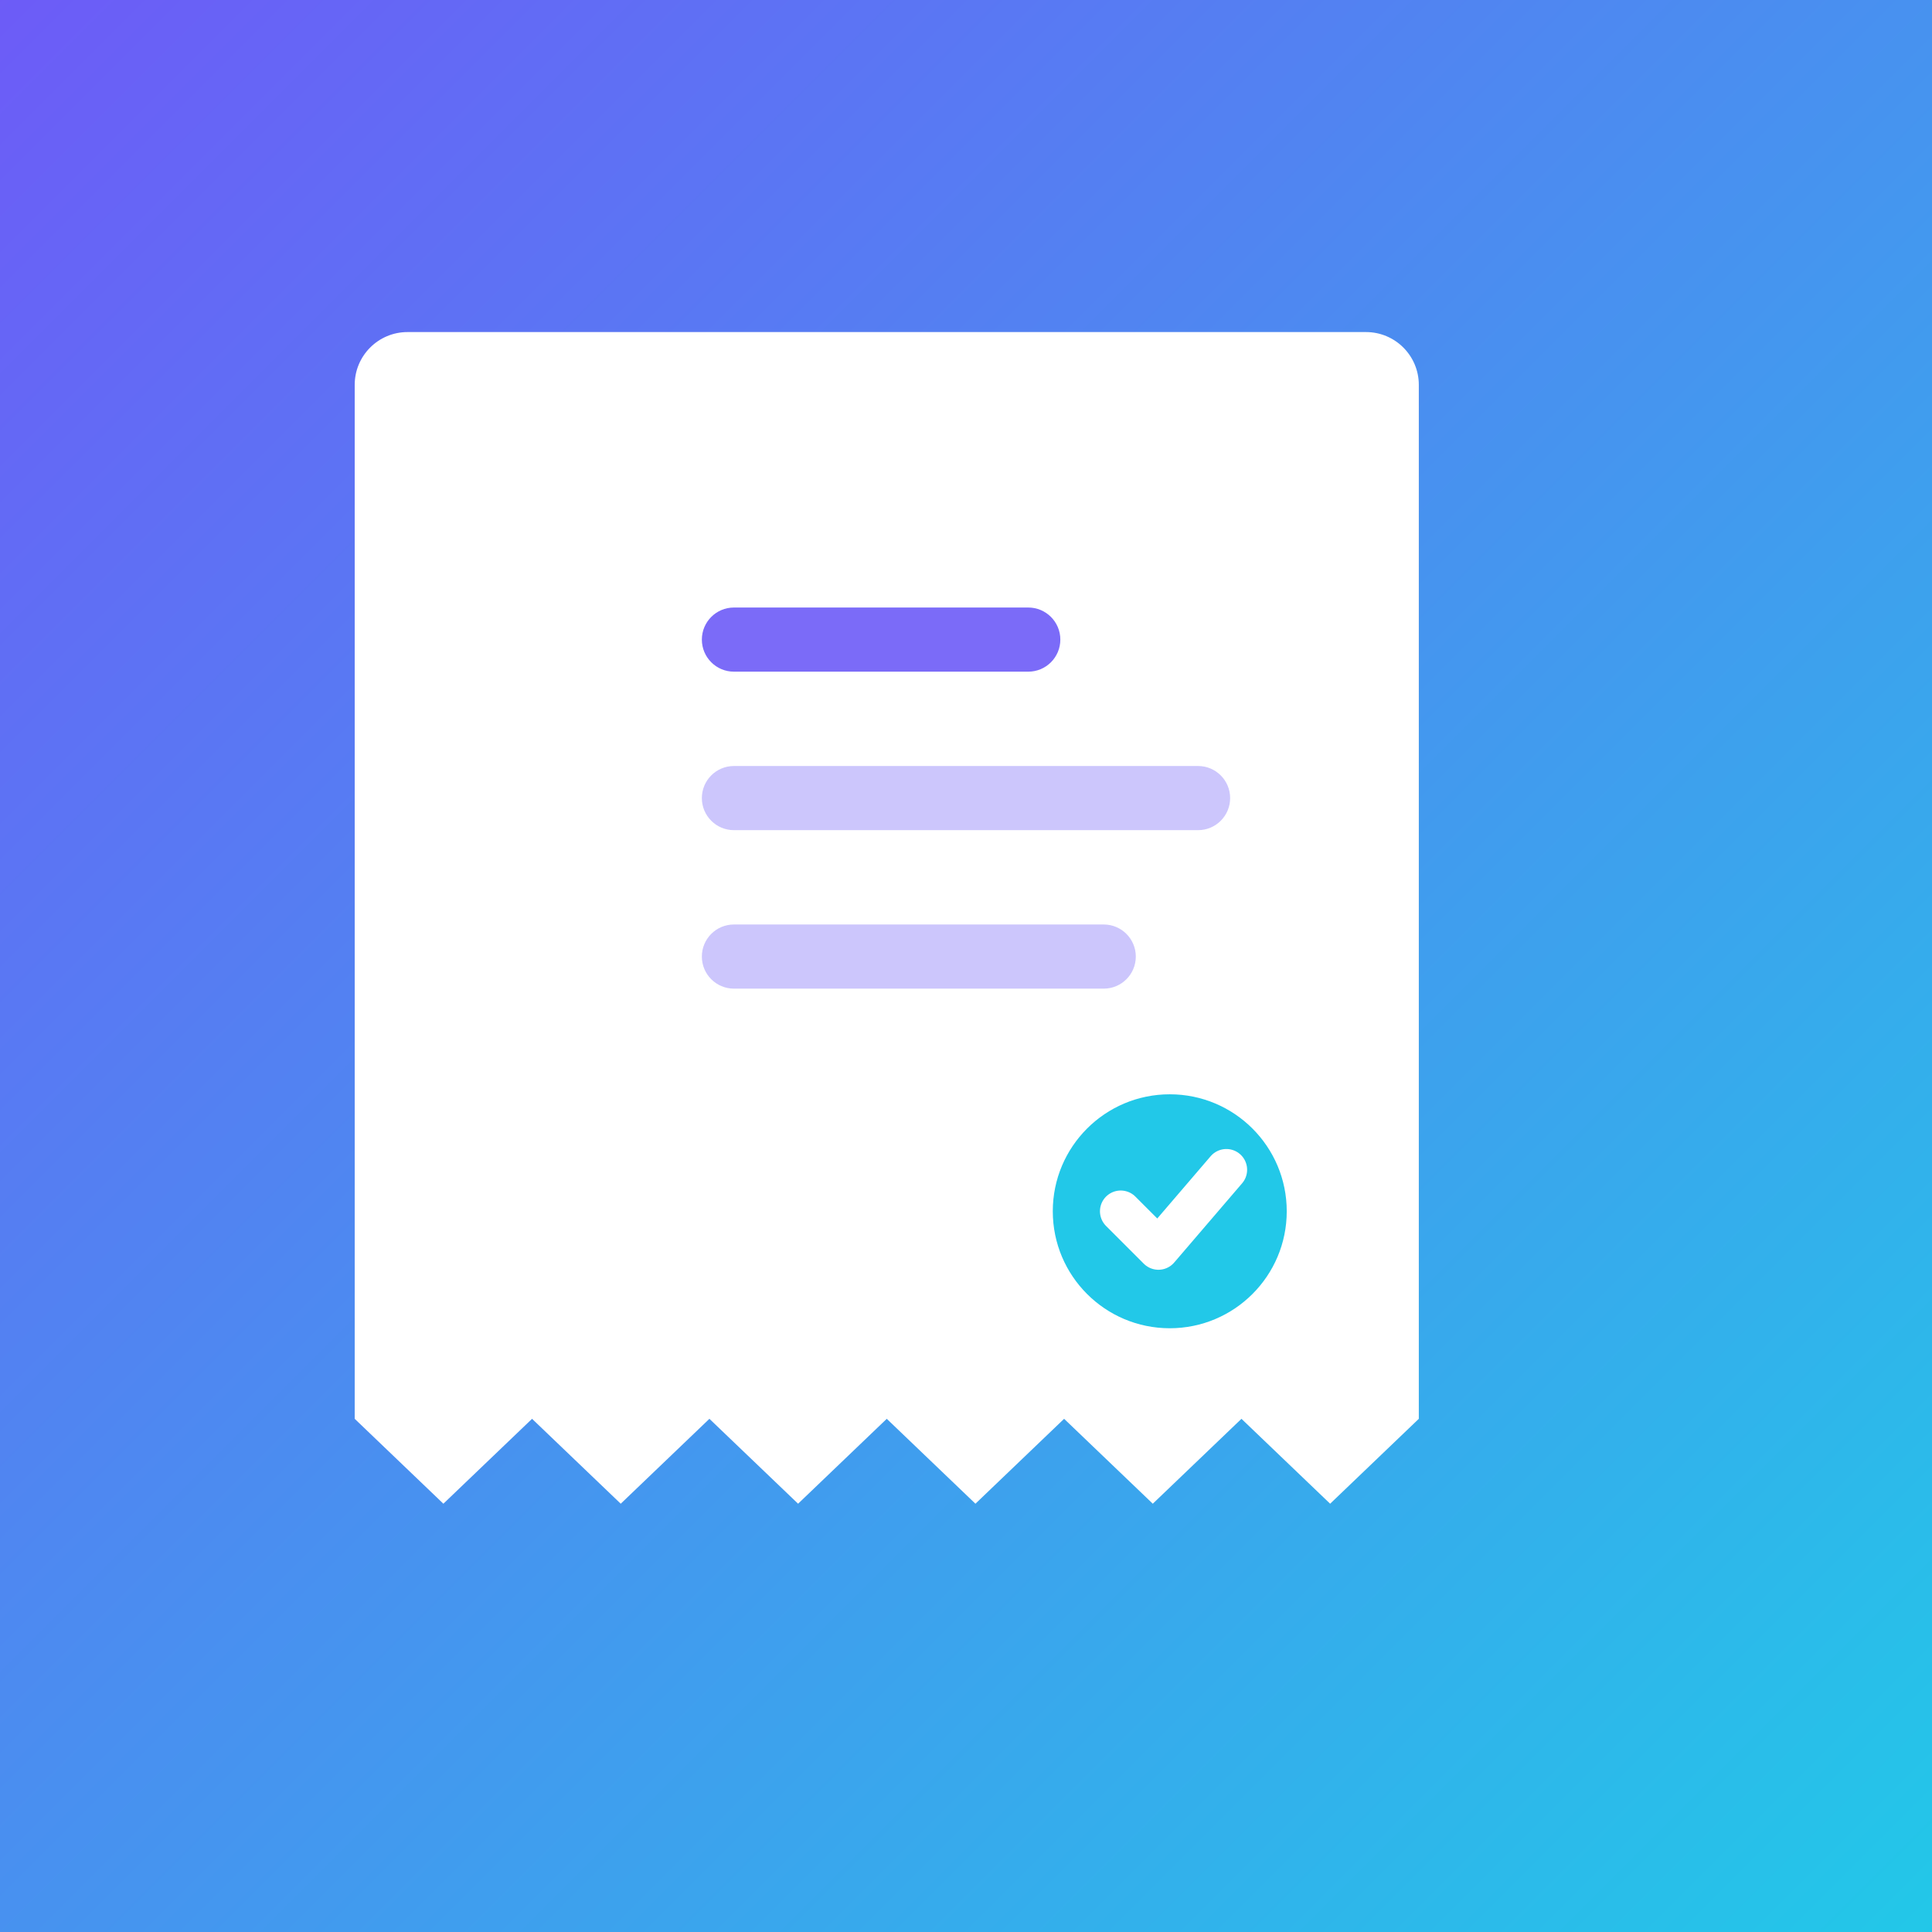
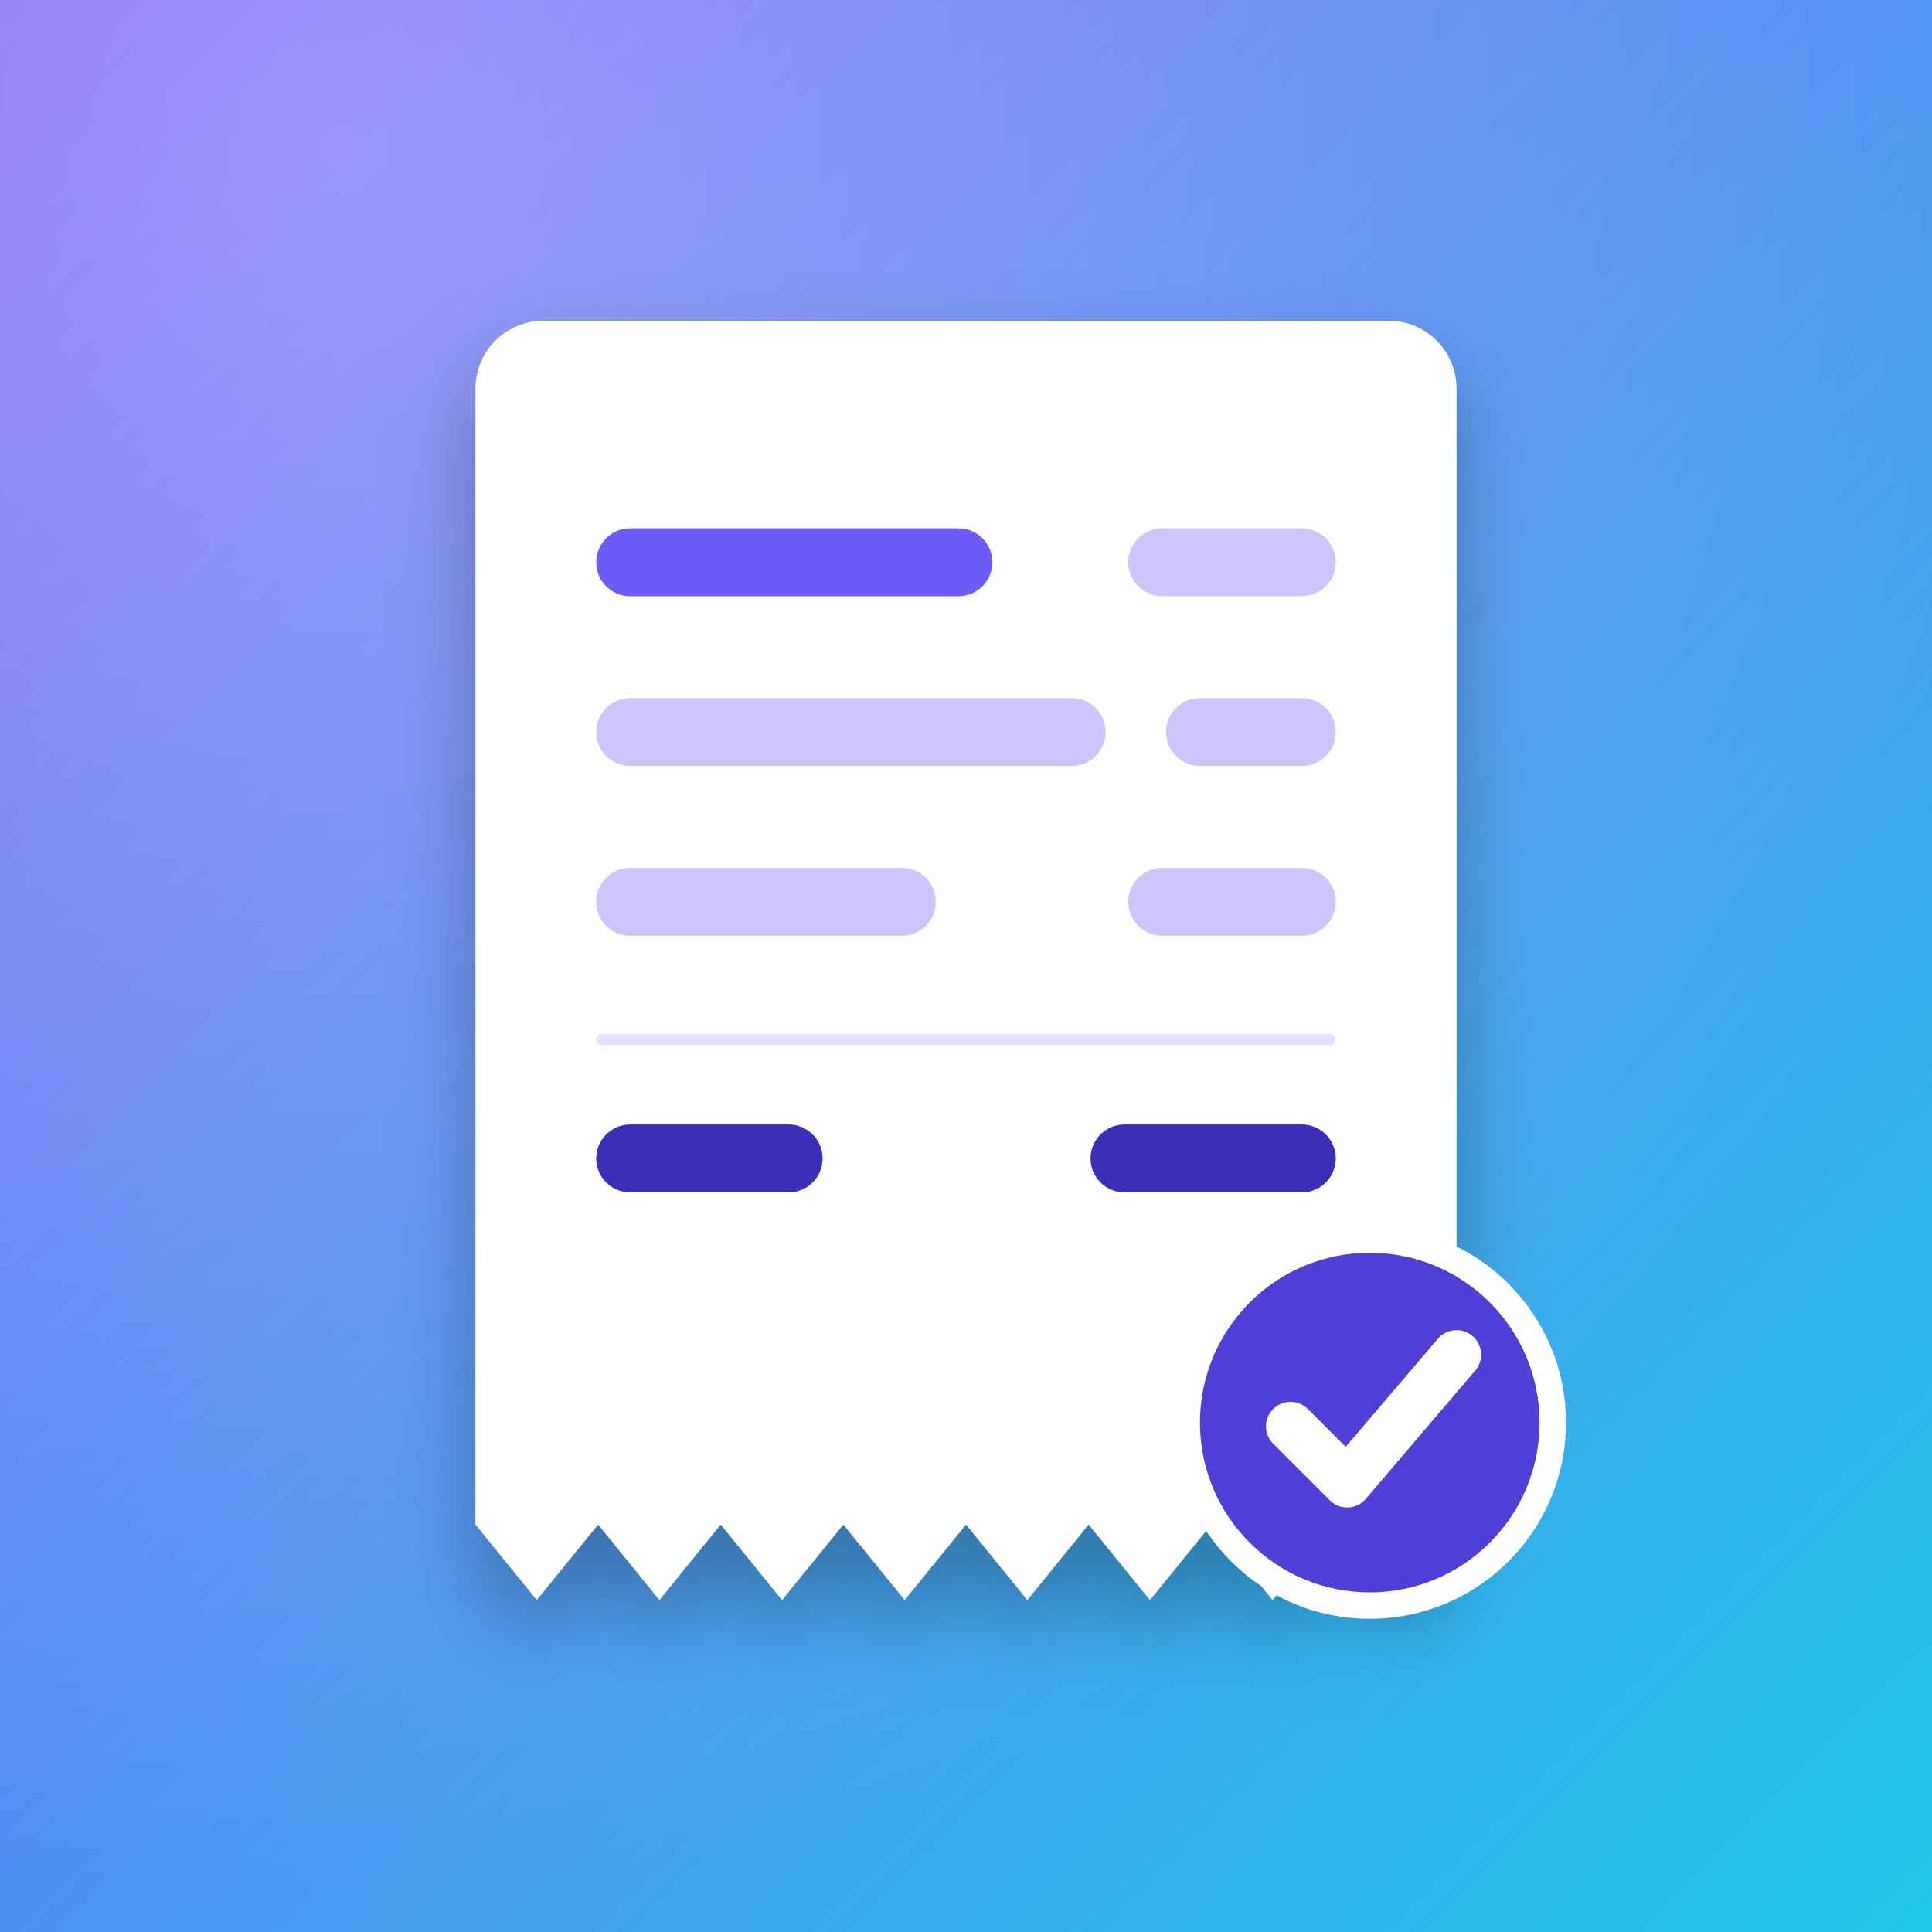
<svg xmlns="http://www.w3.org/2000/svg" viewBox="0 0 1024 1024">
  <defs>
    <linearGradient id="g" x1="0" y1="0" x2="1" y2="1">
-       <stop offset="0" stop-color="#6D5BF7" />
-       <stop offset="1" stop-color="#22C8E8" />
+       <stop offset="0" stop-color="#7B5CFA" />
+       <stop offset="1" stop-color="#1FC8E8" />
    </linearGradient>
+     <radialGradient id="h" cx="0.18" cy="0.08" r="0.9">
+       <stop offset="0" stop-color="#fff" stop-opacity="0.30" />
+       <stop offset="1" stop-color="#fff" stop-opacity="0" />
+     </radialGradient>
  </defs>
  <rect width="1024" height="1024" fill="url(#g)" />
-   <path fill="#fff" d="M300 196h424a28 28 0 0 1 28 28v548l-47 45-47-45-47 45-47-45-47 45-47-45-47 45-47-45-47 45-47-45-47 45-47-45V224a28 28 0 0 1 28-28z" transform="translate(0 -20)" />
-   <rect x="372" y="322" width="190" height="34" rx="17" fill="#6D5BF7" opacity=".9" />
-   <rect x="372" y="406" width="280" height="34" rx="17" fill="#6D5BF7" opacity=".35" />
-   <rect x="372" y="490" width="230" height="34" rx="17" fill="#6D5BF7" opacity=".35" />
-   <circle cx="620" cy="642" r="62" fill="#22C8E8" />
-   <path d="M594 642l20 20 36-42" fill="none" stroke="#fff" stroke-width="22" stroke-linecap="round" stroke-linejoin="round" />
+   <rect width="1024" height="1024" fill="url(#h)" />
+   <defs>
+     <filter id="shadow" x="-20%" y="-20%" width="140%" height="150%">
+       <feGaussianBlur in="SourceAlpha" stdDeviation="22" />
+       <feOffset dy="22" />
+       <feComponentTransfer>
+         <feFuncA type="linear" slope="0.28" />
+       </feComponentTransfer>
+       <feMerge>
+         <feMergeNode />
+         <feMergeNode in="SourceGraphic" />
+       </feMerge>
+     </filter>
+   </defs>
+   <g filter="url(#shadow)">
+     <path fill="#fff" d="M252 206a36 36 0 0 1 36-36H736a36 36 0 0 1 36 36V808 l-32.5 40 -32.5 -40 l-32.5 40 -32.5 -40 l-32.5 40 -32.5 -40 l-32.5 40 -32.5 -40 l-32.5 40 -32.5 -40 l-32.5 40 -32.5 -40 l-32.5 40 -32.5 -40 l-32.5 40 -32.5 -40 V206z" />
+   </g>
+   <rect x="316" y="280" width="210" height="36" rx="18" fill="#6D5BF7" opacity="1" />
+   <rect x="598" y="280" width="110" height="36" rx="18" fill="#6D5BF7" opacity="0.35" />
+   <rect x="316" y="370" width="270" height="36" rx="18" fill="#6D5BF7" opacity="0.35" />
+   <rect x="618" y="370" width="90" height="36" rx="18" fill="#6D5BF7" opacity="0.35" />
+   <rect x="316" y="460" width="180" height="36" rx="18" fill="#6D5BF7" opacity="0.35" />
+   <rect x="598" y="460" width="110" height="36" rx="18" fill="#6D5BF7" opacity="0.35" />
+   <rect x="316" y="548" width="392" height="6" rx="3" fill="#6D5BF7" opacity="0.18" />
+   <rect x="316" y="596" width="120" height="36" rx="18" fill="#3B2FB8" opacity="1" />
+   <rect x="578" y="596" width="130" height="36" rx="18" fill="#3B2FB8" opacity="1" />
+   <circle cx="726" cy="754" r="104" fill="#fff" />
+   <circle cx="726" cy="754" r="90" fill="#4F3FD6" />
+   <path d="M684 756l30 30 58-68" fill="none" stroke="#fff" stroke-width="26" stroke-linecap="round" stroke-linejoin="round" />
</svg>
